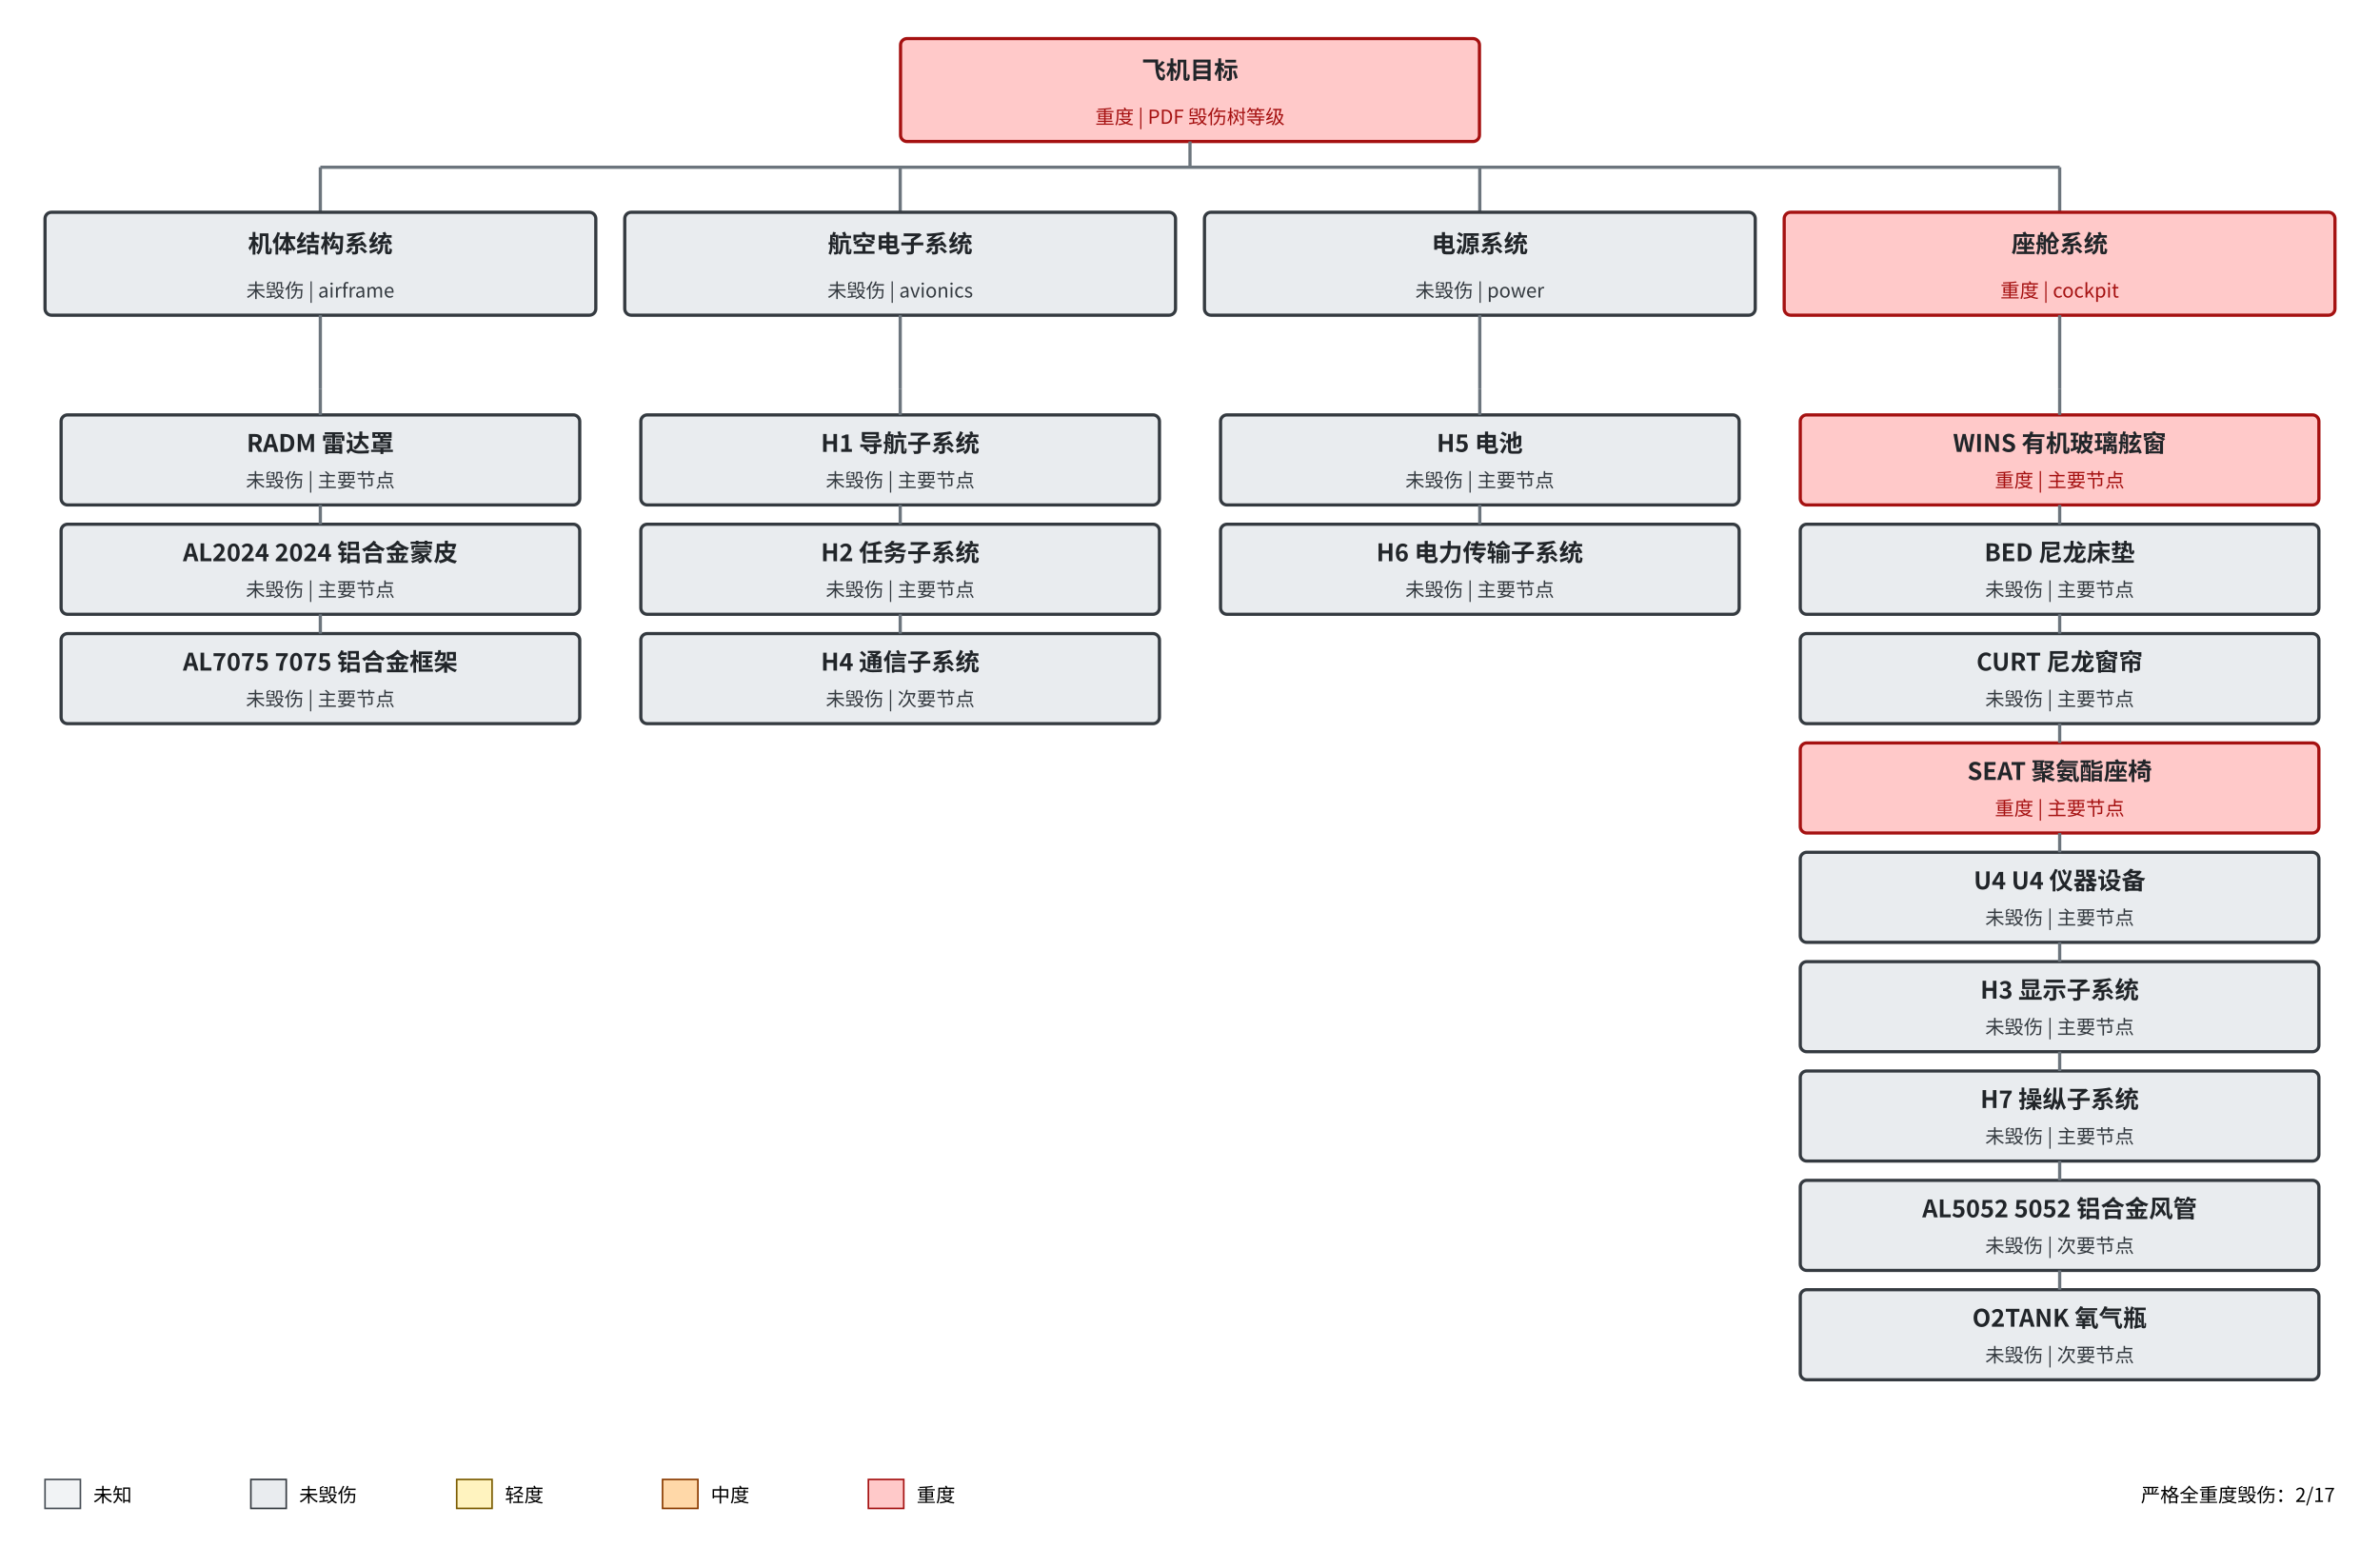
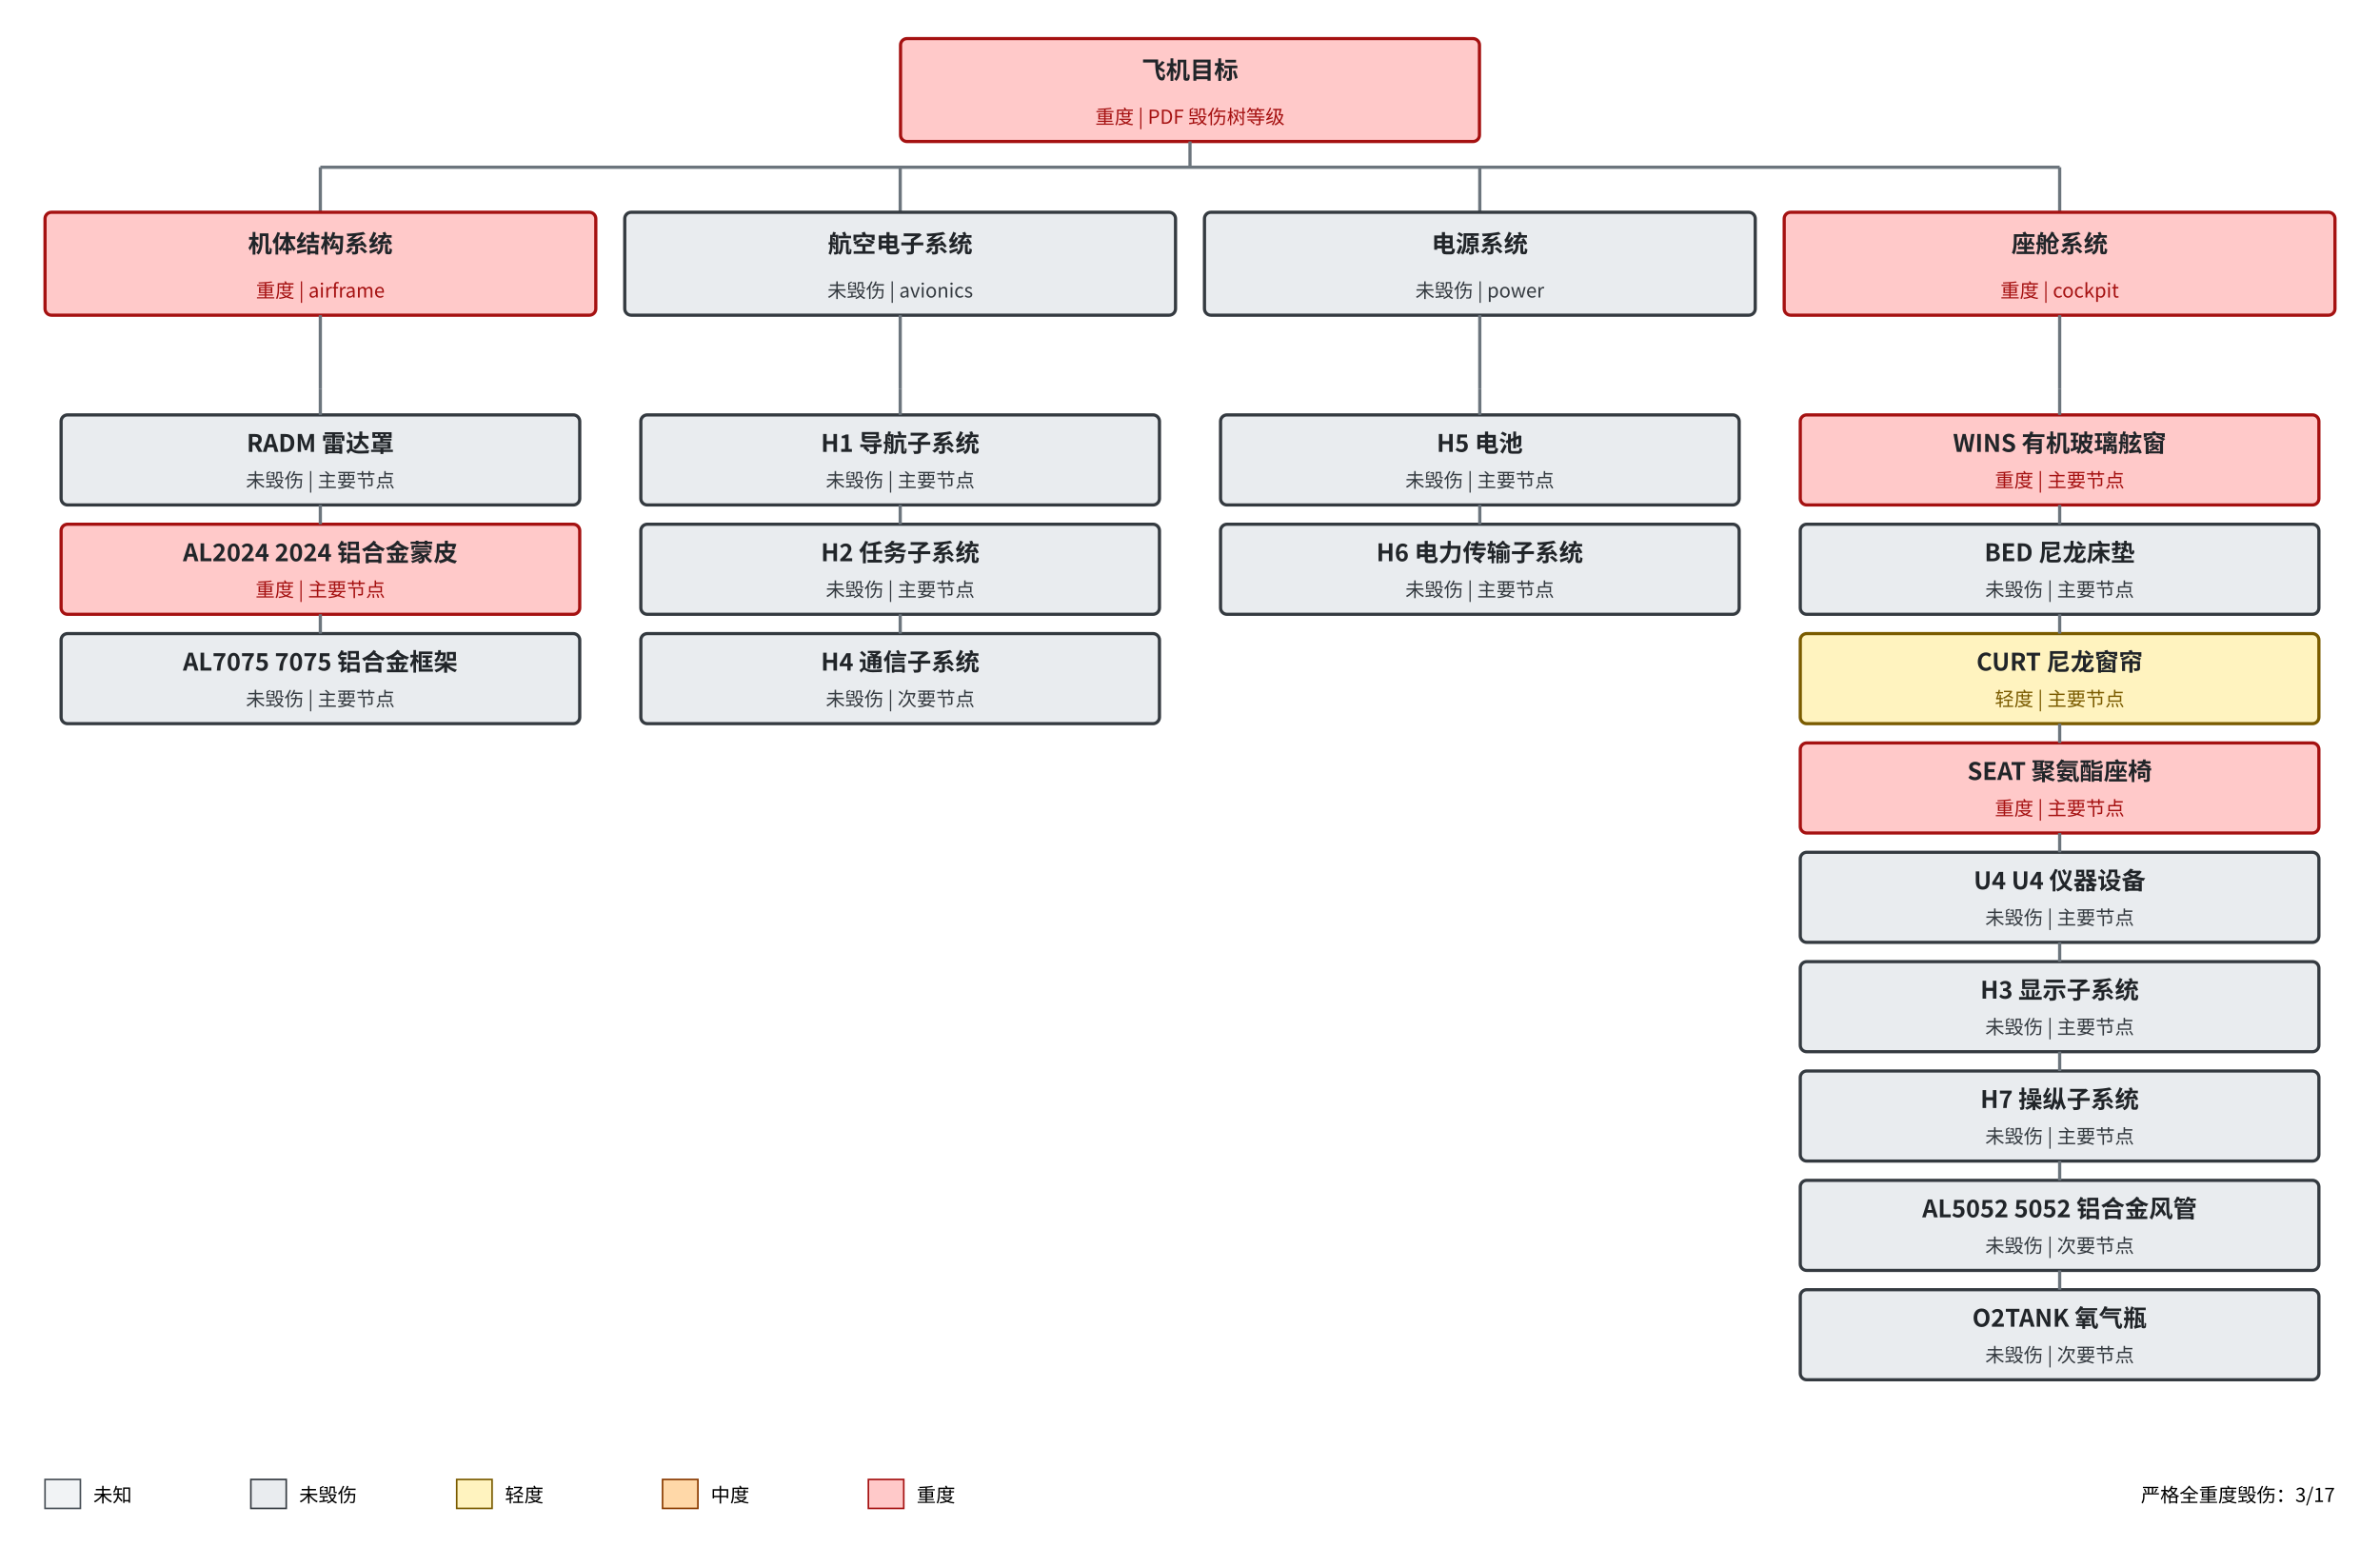
<svg xmlns="http://www.w3.org/2000/svg" width="1480" height="962" viewBox="0 0 1480 962">
  <style>text{font-family:"Microsoft YaHei","Noto Sans CJK SC",Arial,sans-serif;letter-spacing:0}.title{font-size:20px;font-weight:700}.label{font-size:15px;font-weight:600}.small{font-size:12px}.line{stroke:#6c757d;stroke-width:2;fill:none}</style>
  <rect width="100%" height="100%" fill="#ffffff" />
  <rect x="560.0" y="24.0" width="360.0" height="64.0" rx="4" fill="#ffc9c9" stroke="#a51111" stroke-width="2" />
  <text x="740.0" y="49.0" text-anchor="middle" class="label" fill="#212529">飞机目标</text>
  <text x="740.0" y="77.0" text-anchor="middle" class="small" fill="#a51111">重度 | PDF 毁伤树等级</text>
  <path class="line" d="M 740.0 88.0 V 104.0" />
  <path class="line" d="M 199.2 104.0 H 1280.8" />
  <path class="line" d="M 199.2 104.0 V 132.0" />
-   <rect x="28.0" y="132.0" width="342.5" height="64.0" rx="4" fill="#e9ecef" stroke="#343a40" stroke-width="2" />
+   <rect x="28.0" y="132.0" width="342.5" height="64.0" rx="4" fill="#ffc9c9" stroke="#a51111" stroke-width="2" />
  <text x="199.2" y="157.0" text-anchor="middle" class="label" fill="#212529">机体结构系统</text>
-   <text x="199.2" y="185.0" text-anchor="middle" class="small" fill="#343a40">未毁伤 | airframe</text>
+   <text x="199.2" y="185.0" text-anchor="middle" class="small" fill="#a51111">重度 | airframe</text>
  <path class="line" d="M 199.2 196.0 V 242.0" />
  <rect x="38.0" y="258.0" width="322.5" height="56.0" rx="4" fill="#e9ecef" stroke="#343a40" stroke-width="2" />
  <text x="199.2" y="281.0" text-anchor="middle" class="label" fill="#212529">RADM  雷达罩</text>
  <text x="199.2" y="303.0" text-anchor="middle" class="small" fill="#343a40">未毁伤 | 主要节点</text>
  <path class="line" d="M 199.2 242.0 V 258.0" />
-   <rect x="38.0" y="326.0" width="322.5" height="56.0" rx="4" fill="#e9ecef" stroke="#343a40" stroke-width="2" />
+   <rect x="38.0" y="326.0" width="322.5" height="56.0" rx="4" fill="#ffc9c9" stroke="#a51111" stroke-width="2" />
  <text x="199.2" y="349.0" text-anchor="middle" class="label" fill="#212529">AL2024  2024 铝合金蒙皮</text>
-   <text x="199.2" y="371.0" text-anchor="middle" class="small" fill="#343a40">未毁伤 | 主要节点</text>
+   <text x="199.2" y="371.0" text-anchor="middle" class="small" fill="#a51111">重度 | 主要节点</text>
  <path class="line" d="M 199.2 314.0 V 326.0" />
  <rect x="38.0" y="394.0" width="322.5" height="56.0" rx="4" fill="#e9ecef" stroke="#343a40" stroke-width="2" />
  <text x="199.2" y="417.0" text-anchor="middle" class="label" fill="#212529">AL7075  7075 铝合金框架</text>
  <text x="199.2" y="439.0" text-anchor="middle" class="small" fill="#343a40">未毁伤 | 主要节点</text>
  <path class="line" d="M 199.2 382.0 V 394.0" />
  <path class="line" d="M 559.8 104.0 V 132.0" />
  <rect x="388.5" y="132.0" width="342.5" height="64.0" rx="4" fill="#e9ecef" stroke="#343a40" stroke-width="2" />
  <text x="559.8" y="157.0" text-anchor="middle" class="label" fill="#212529">航空电子系统</text>
  <text x="559.8" y="185.0" text-anchor="middle" class="small" fill="#343a40">未毁伤 | avionics</text>
  <path class="line" d="M 559.8 196.0 V 242.0" />
  <rect x="398.5" y="258.0" width="322.5" height="56.0" rx="4" fill="#e9ecef" stroke="#343a40" stroke-width="2" />
  <text x="559.8" y="281.0" text-anchor="middle" class="label" fill="#212529">H1  导航子系统</text>
  <text x="559.8" y="303.0" text-anchor="middle" class="small" fill="#343a40">未毁伤 | 主要节点</text>
  <path class="line" d="M 559.8 242.0 V 258.0" />
  <rect x="398.5" y="326.0" width="322.5" height="56.0" rx="4" fill="#e9ecef" stroke="#343a40" stroke-width="2" />
  <text x="559.8" y="349.0" text-anchor="middle" class="label" fill="#212529">H2  任务子系统</text>
  <text x="559.8" y="371.0" text-anchor="middle" class="small" fill="#343a40">未毁伤 | 主要节点</text>
  <path class="line" d="M 559.8 314.0 V 326.0" />
  <rect x="398.5" y="394.0" width="322.5" height="56.0" rx="4" fill="#e9ecef" stroke="#343a40" stroke-width="2" />
  <text x="559.8" y="417.0" text-anchor="middle" class="label" fill="#212529">H4  通信子系统</text>
  <text x="559.8" y="439.0" text-anchor="middle" class="small" fill="#343a40">未毁伤 | 次要节点</text>
  <path class="line" d="M 559.8 382.0 V 394.0" />
  <path class="line" d="M 920.2 104.0 V 132.0" />
  <rect x="749.0" y="132.0" width="342.5" height="64.0" rx="4" fill="#e9ecef" stroke="#343a40" stroke-width="2" />
  <text x="920.2" y="157.0" text-anchor="middle" class="label" fill="#212529">电源系统</text>
  <text x="920.2" y="185.0" text-anchor="middle" class="small" fill="#343a40">未毁伤 | power</text>
  <path class="line" d="M 920.2 196.0 V 242.0" />
  <rect x="759.0" y="258.0" width="322.5" height="56.0" rx="4" fill="#e9ecef" stroke="#343a40" stroke-width="2" />
  <text x="920.2" y="281.0" text-anchor="middle" class="label" fill="#212529">H5  电池</text>
  <text x="920.2" y="303.0" text-anchor="middle" class="small" fill="#343a40">未毁伤 | 主要节点</text>
  <path class="line" d="M 920.2 242.0 V 258.0" />
  <rect x="759.0" y="326.0" width="322.5" height="56.0" rx="4" fill="#e9ecef" stroke="#343a40" stroke-width="2" />
  <text x="920.2" y="349.0" text-anchor="middle" class="label" fill="#212529">H6  电力传输子系统</text>
  <text x="920.2" y="371.0" text-anchor="middle" class="small" fill="#343a40">未毁伤 | 主要节点</text>
  <path class="line" d="M 920.2 314.0 V 326.0" />
  <path class="line" d="M 1280.8 104.0 V 132.0" />
  <rect x="1109.5" y="132.0" width="342.5" height="64.0" rx="4" fill="#ffc9c9" stroke="#a51111" stroke-width="2" />
  <text x="1280.8" y="157.0" text-anchor="middle" class="label" fill="#212529">座舱系统</text>
  <text x="1280.8" y="185.0" text-anchor="middle" class="small" fill="#a51111">重度 | cockpit</text>
  <path class="line" d="M 1280.8 196.0 V 242.0" />
  <rect x="1119.5" y="258.0" width="322.5" height="56.0" rx="4" fill="#ffc9c9" stroke="#a51111" stroke-width="2" />
  <text x="1280.8" y="281.0" text-anchor="middle" class="label" fill="#212529">WINS  有机玻璃舷窗</text>
  <text x="1280.8" y="303.0" text-anchor="middle" class="small" fill="#a51111">重度 | 主要节点</text>
  <path class="line" d="M 1280.8 242.0 V 258.0" />
  <rect x="1119.5" y="326.0" width="322.5" height="56.0" rx="4" fill="#e9ecef" stroke="#343a40" stroke-width="2" />
  <text x="1280.8" y="349.0" text-anchor="middle" class="label" fill="#212529">BED  尼龙床垫</text>
  <text x="1280.8" y="371.0" text-anchor="middle" class="small" fill="#343a40">未毁伤 | 主要节点</text>
  <path class="line" d="M 1280.8 314.0 V 326.0" />
-   <rect x="1119.5" y="394.0" width="322.5" height="56.0" rx="4" fill="#e9ecef" stroke="#343a40" stroke-width="2" />
+   <rect x="1119.5" y="394.0" width="322.5" height="56.0" rx="4" fill="#fff3bf" stroke="#7a5b00" stroke-width="2" />
  <text x="1280.8" y="417.0" text-anchor="middle" class="label" fill="#212529">CURT  尼龙窗帘</text>
-   <text x="1280.8" y="439.0" text-anchor="middle" class="small" fill="#343a40">未毁伤 | 主要节点</text>
+   <text x="1280.8" y="439.0" text-anchor="middle" class="small" fill="#7a5b00">轻度 | 主要节点</text>
  <path class="line" d="M 1280.8 382.0 V 394.0" />
  <rect x="1119.5" y="462.0" width="322.5" height="56.0" rx="4" fill="#ffc9c9" stroke="#a51111" stroke-width="2" />
  <text x="1280.8" y="485.0" text-anchor="middle" class="label" fill="#212529">SEAT  聚氨酯座椅</text>
  <text x="1280.8" y="507.0" text-anchor="middle" class="small" fill="#a51111">重度 | 主要节点</text>
  <path class="line" d="M 1280.8 450.0 V 462.0" />
  <rect x="1119.5" y="530.0" width="322.5" height="56.0" rx="4" fill="#e9ecef" stroke="#343a40" stroke-width="2" />
  <text x="1280.8" y="553.0" text-anchor="middle" class="label" fill="#212529">U4  U4 仪器设备</text>
  <text x="1280.8" y="575.0" text-anchor="middle" class="small" fill="#343a40">未毁伤 | 主要节点</text>
  <path class="line" d="M 1280.8 518.0 V 530.0" />
  <rect x="1119.5" y="598.0" width="322.5" height="56.0" rx="4" fill="#e9ecef" stroke="#343a40" stroke-width="2" />
  <text x="1280.8" y="621.0" text-anchor="middle" class="label" fill="#212529">H3  显示子系统</text>
  <text x="1280.8" y="643.0" text-anchor="middle" class="small" fill="#343a40">未毁伤 | 主要节点</text>
  <path class="line" d="M 1280.8 586.0 V 598.0" />
  <rect x="1119.5" y="666.0" width="322.5" height="56.0" rx="4" fill="#e9ecef" stroke="#343a40" stroke-width="2" />
  <text x="1280.8" y="689.0" text-anchor="middle" class="label" fill="#212529">H7  操纵子系统</text>
  <text x="1280.8" y="711.0" text-anchor="middle" class="small" fill="#343a40">未毁伤 | 主要节点</text>
  <path class="line" d="M 1280.8 654.0 V 666.0" />
  <rect x="1119.5" y="734.0" width="322.5" height="56.0" rx="4" fill="#e9ecef" stroke="#343a40" stroke-width="2" />
  <text x="1280.8" y="757.0" text-anchor="middle" class="label" fill="#212529">AL5052  5052 铝合金风管</text>
  <text x="1280.8" y="779.0" text-anchor="middle" class="small" fill="#343a40">未毁伤 | 次要节点</text>
  <path class="line" d="M 1280.8 722.0 V 734.0" />
  <rect x="1119.5" y="802.0" width="322.5" height="56.0" rx="4" fill="#e9ecef" stroke="#343a40" stroke-width="2" />
  <text x="1280.8" y="825.0" text-anchor="middle" class="label" fill="#212529">O2TANK  氧气瓶</text>
  <text x="1280.8" y="847.0" text-anchor="middle" class="small" fill="#343a40">未毁伤 | 次要节点</text>
  <path class="line" d="M 1280.8 790.0 V 802.0" />
  <rect x="28" y="920" width="22" height="18" fill="#f1f3f5" stroke="#495057" />
  <text x="58" y="934" class="small">未知</text>
  <rect x="156" y="920" width="22" height="18" fill="#e9ecef" stroke="#343a40" />
  <text x="186" y="934" class="small">未毁伤</text>
  <rect x="284" y="920" width="22" height="18" fill="#fff3bf" stroke="#7a5b00" />
  <text x="314" y="934" class="small">轻度</text>
  <rect x="412" y="920" width="22" height="18" fill="#ffd8a8" stroke="#8a3b00" />
  <text x="442" y="934" class="small">中度</text>
  <rect x="540" y="920" width="22" height="18" fill="#ffc9c9" stroke="#a51111" />
  <text x="570" y="934" class="small">重度</text>
-   <text x="1452" y="934" text-anchor="end" class="small">严格全重度毁伤：2/17</text>
+   <text x="1452" y="934" text-anchor="end" class="small">严格全重度毁伤：3/17</text>
</svg>
